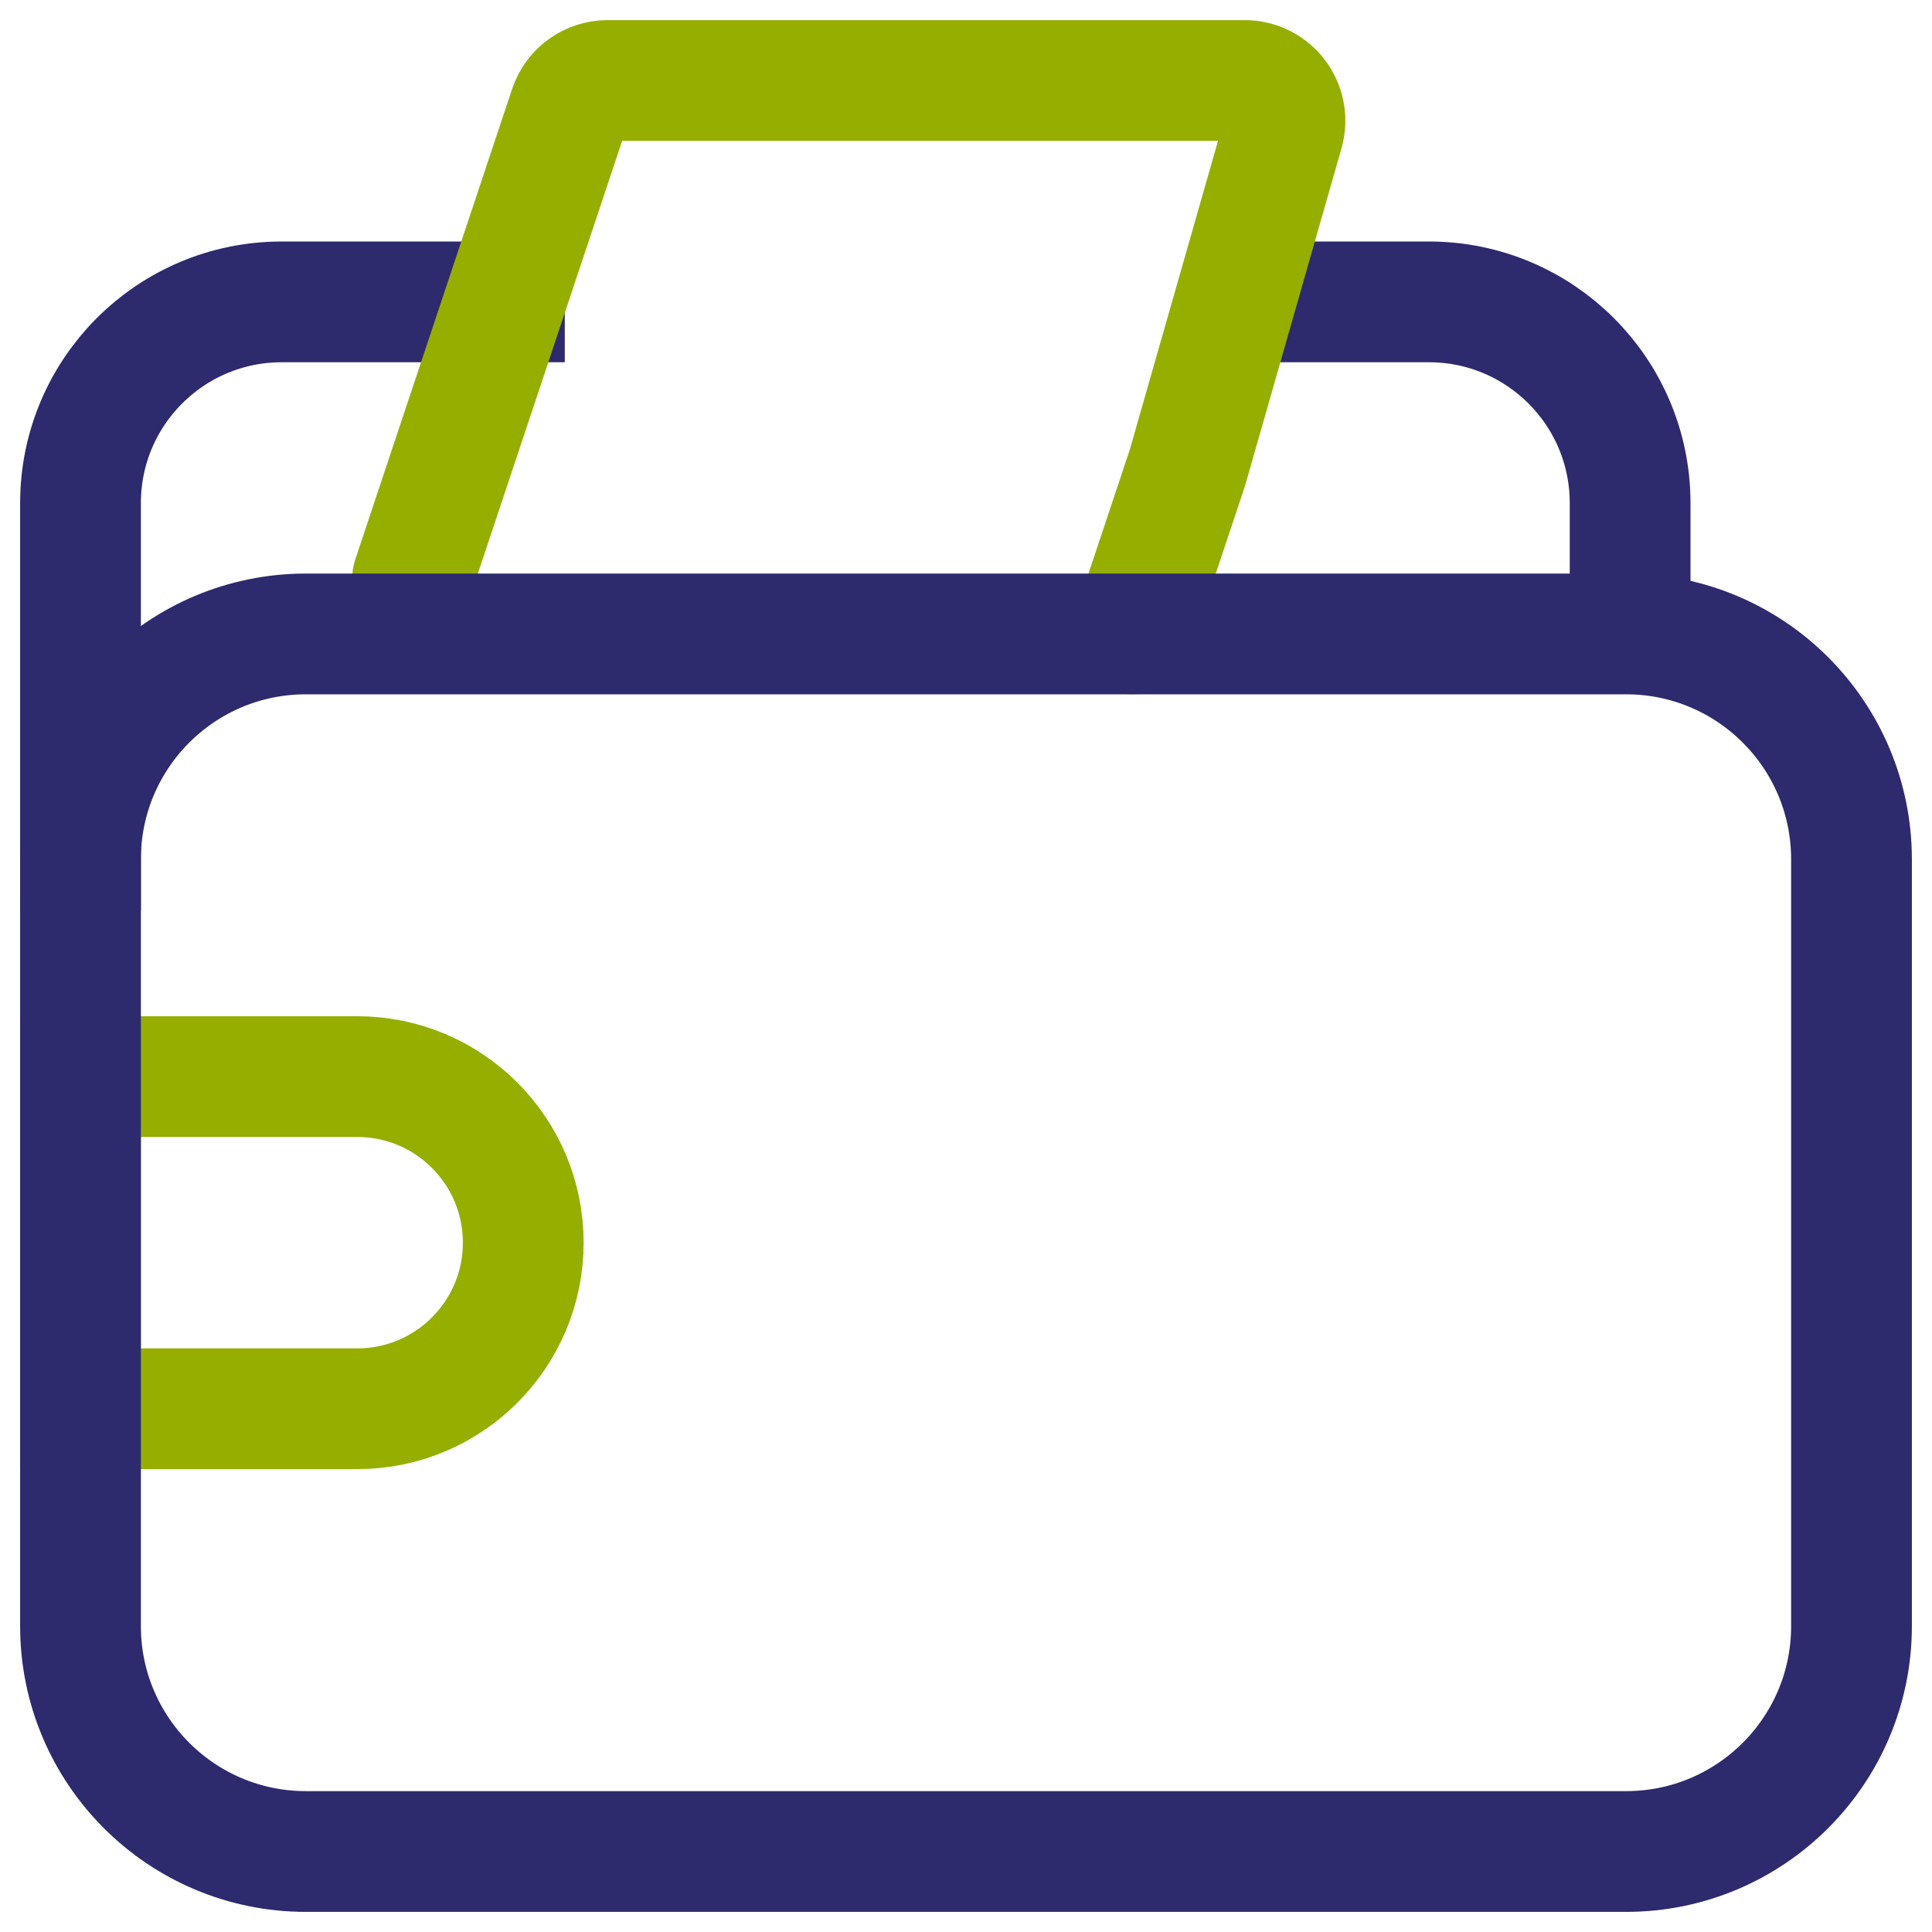
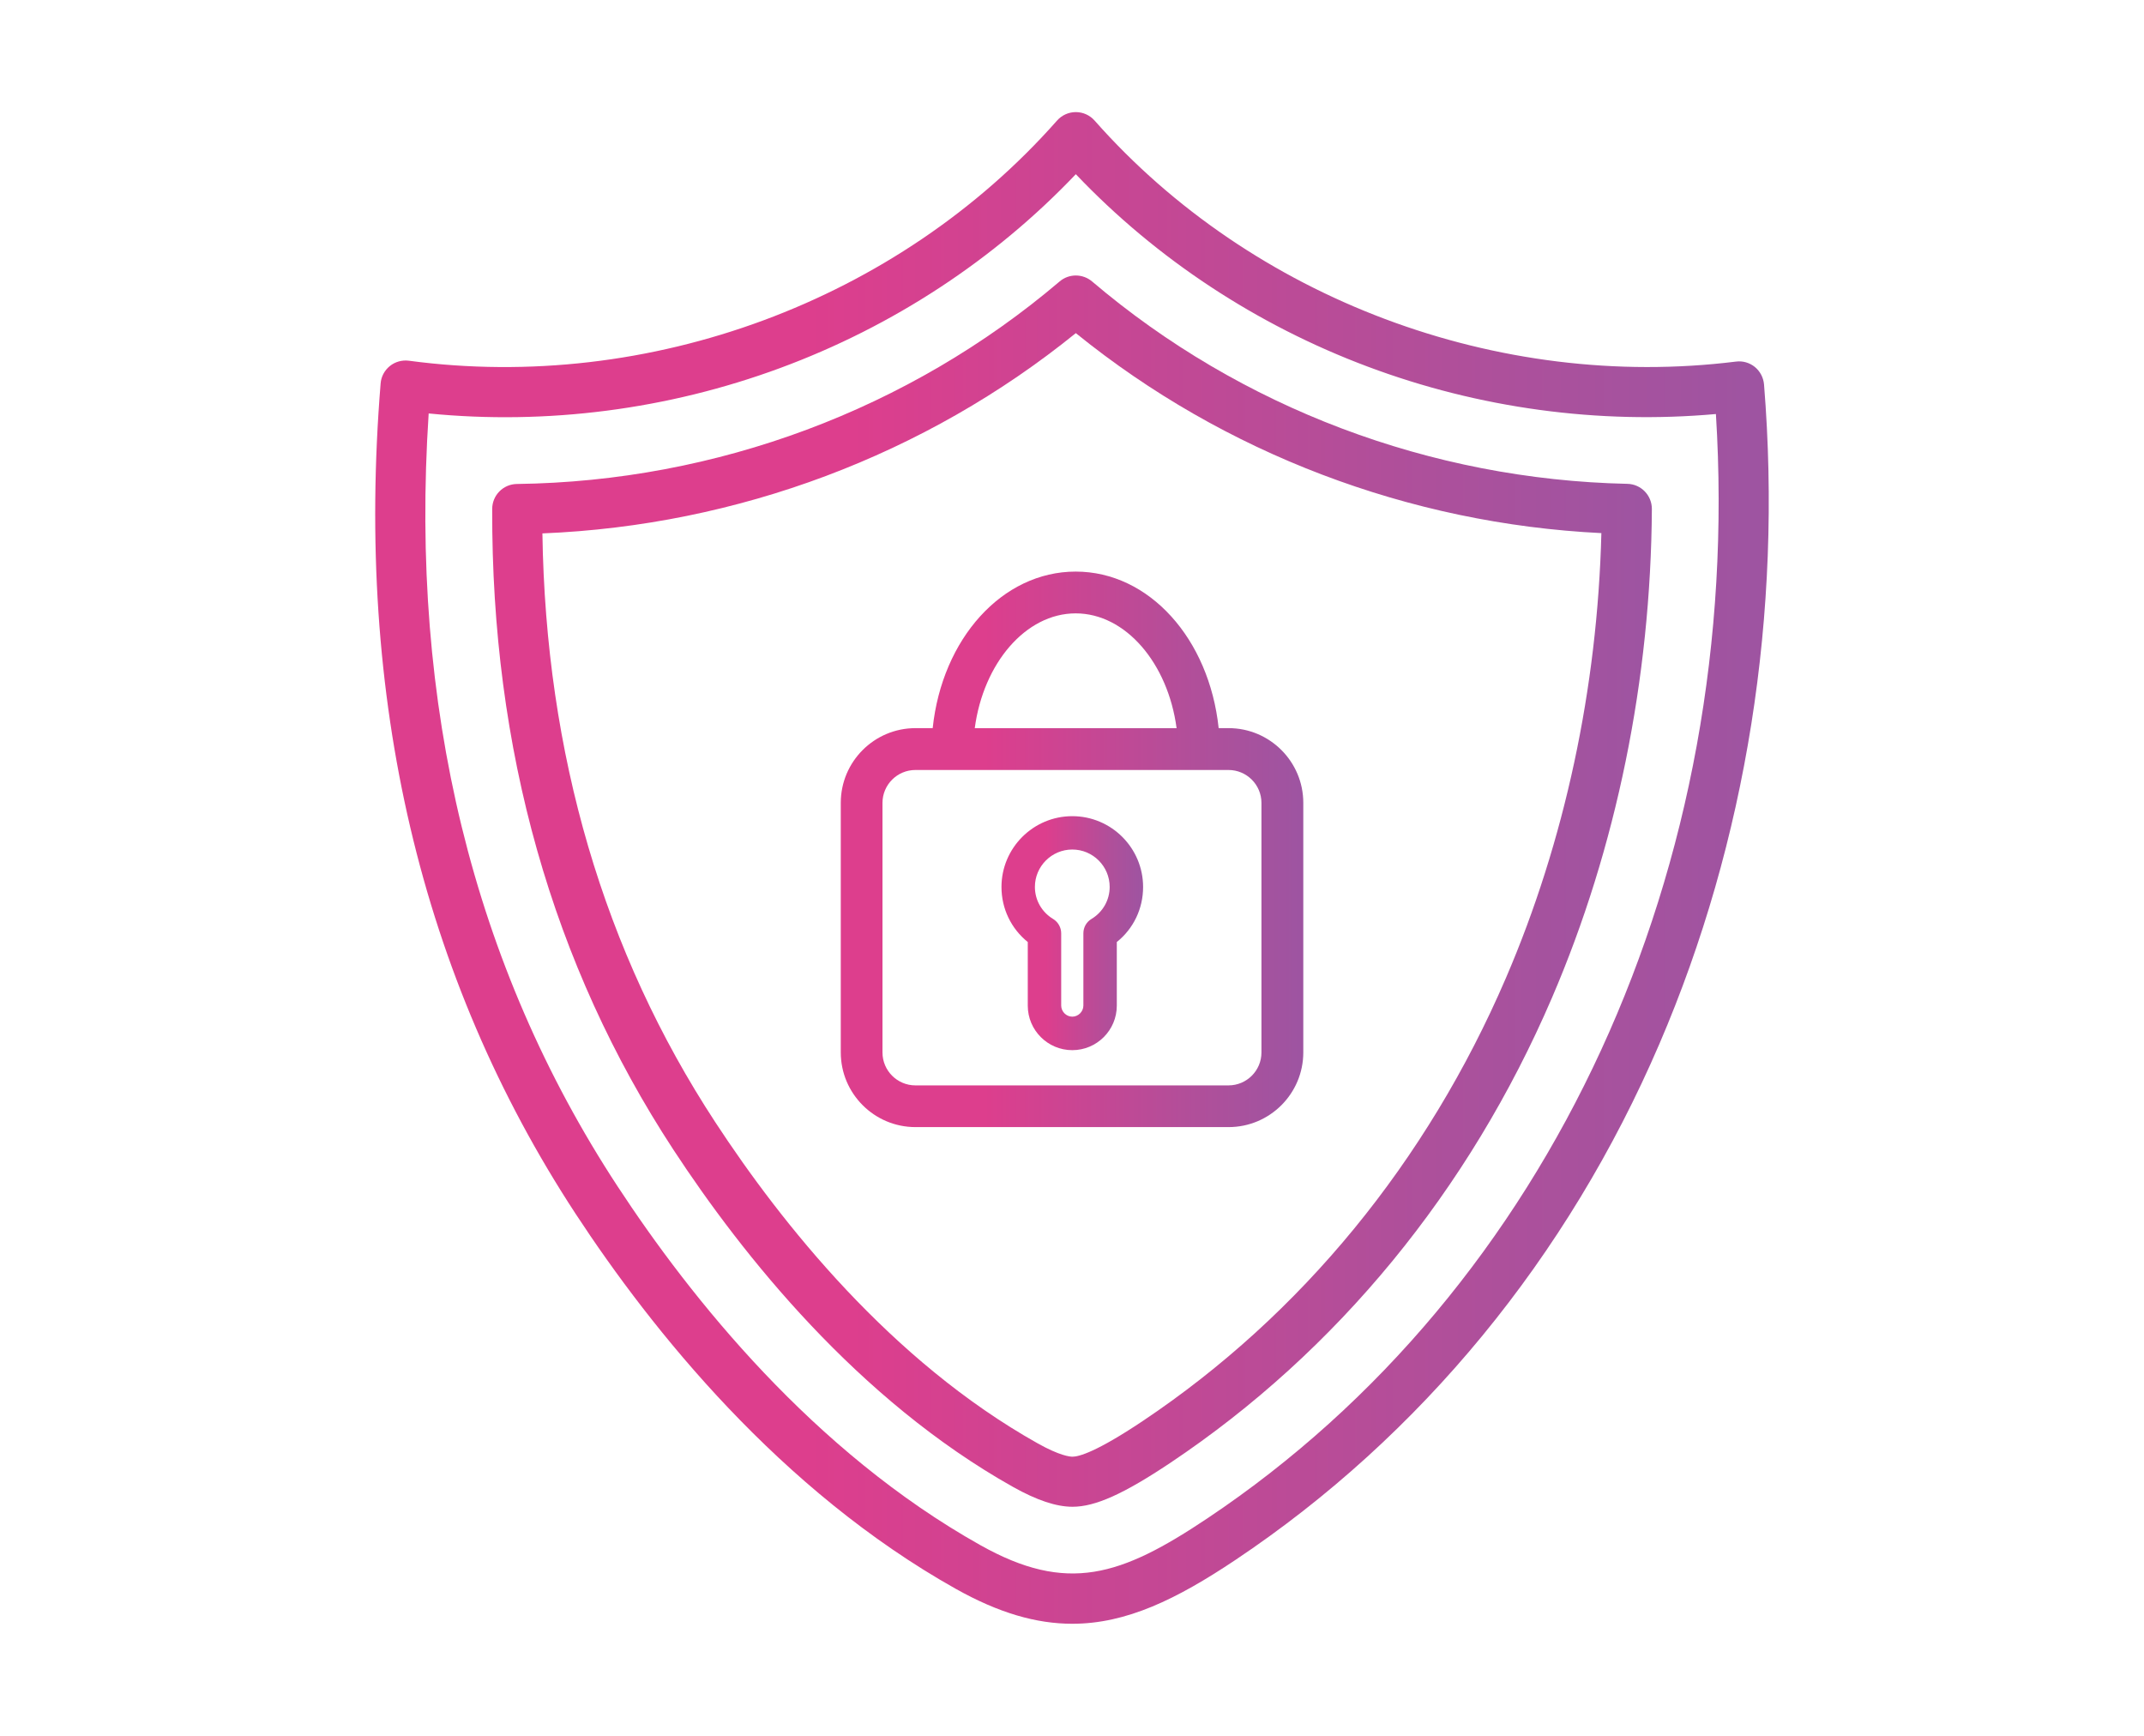
- <svg xmlns="http://www.w3.org/2000/svg" width="24" height="24" viewBox="0 0 24 24" fill="none">
-   <path d="M1 11.312V6.25C1 4.869 2.119 3.75 3.5 3.75H5.812H7.016M20.25 7.531V6.25C20.25 4.869 19.131 3.75 17.75 3.75H15.438" stroke="#2D2A6E" stroke-width="1.5" />
-   <path d="M1 13.374H4.438C5.577 13.374 6.5 14.298 6.5 15.437V15.437C6.5 16.576 5.577 17.5 4.438 17.5H1V13.374Z" stroke="#96AE00" stroke-width="1.5" />
-   <path d="M5.125 7.187L7.074 1.341C7.142 1.137 7.333 1 7.548 1H15.462C15.794 1 16.034 1.317 15.943 1.637L14.75 5.812L14.062 7.875" stroke="#96AE00" stroke-width="1.5" stroke-linecap="round" />
-   <path d="M15.438 23H3.8C2.254 23 1 21.746 1 20.2V10.675C1 9.128 2.254 7.875 3.8 7.875H20.2C21.746 7.875 23 9.128 23 10.675V20.2C23 21.746 21.746 23 20.2 23H16.829H15.044" stroke="#2D2A6E" stroke-width="1.5" />
+ <svg xmlns="http://www.w3.org/2000/svg" version="1.1" id="Layer_1" x="0px" y="0px" viewBox="0 0 297.64 240.94" style="enable-background:new 0 0 297.64 240.94;" xml:space="preserve">
+   <style type="text/css">
+ 	.st0{fill:url(#SVGID_1_);}
+ 	.st1{fill:url(#SVGID_00000005969372115227770450000012177454021667274939_);}
+ 	.st2{fill:url(#SVGID_00000116219397977402770030000004052069794706213564_);}
+ 	.st3{fill:url(#SVGID_00000034084704849725699730000005470421053009563071_);}
+ </style>
+   <g>
+     <linearGradient id="SVGID_1_" gradientUnits="userSpaceOnUse" x1="116.718" y1="117.898" x2="180.921" y2="117.898">
+       <stop offset="0.311" style="stop-color:#DD3E8D" />
+       <stop offset="0.771" style="stop-color:#B04F9A" />
+       <stop offset="0.992" style="stop-color:#9E54A1" />
+     </linearGradient>
+     <path class="st0" d="M127.09,156.45h43.47c5.72,0,10.37-4.65,10.37-10.37v-34.64c0-5.72-4.65-10.37-10.37-10.37h-1.38   c-1.31-12.39-9.63-21.73-19.85-21.73c-10.22,0-18.54,9.34-19.85,21.73h-2.39c-5.72,0-10.37,4.65-10.37,10.37v34.64   C116.72,151.8,121.37,156.45,127.09,156.45z M149.33,85.14c6.93,0,12.81,6.92,14.01,15.94h-28.02   C136.52,92.06,142.4,85.14,149.33,85.14z M122.51,111.45c0-2.52,2.05-4.57,4.57-4.57h5.11h34.26h4.1c2.52,0,4.57,2.05,4.57,4.57   v34.64c0,2.52-2.05,4.57-4.57,4.57h-43.47c-2.52,0-4.57-2.05-4.57-4.57V111.45z" />
+     <linearGradient id="SVGID_00000152262788313416612710000006096429844207168692_" gradientUnits="userSpaceOnUse" x1="139.031" y1="129.528" x2="158.694" y2="129.528">
+       <stop offset="0.311" style="stop-color:#DD3E8D" />
+       <stop offset="0.771" style="stop-color:#B04F9A" />
+       <stop offset="0.992" style="stop-color:#9E54A1" />
+     </linearGradient>
+     <path style="fill:url(#SVGID_00000152262788313416612710000006096429844207168692_);" d="M142.68,130.76v8.83   c0,3.41,2.77,6.18,6.18,6.18c3.41,0,6.18-2.77,6.18-6.18v-8.83c2.31-1.85,3.65-4.62,3.65-7.64c0-5.42-4.41-9.83-9.83-9.83   c-5.42,0-9.83,4.41-9.83,9.83C139.03,126.13,140.37,128.9,142.68,130.76z M148.86,117.92c2.86,0,5.19,2.33,5.19,5.19   c0,1.83-0.95,3.5-2.53,4.45c-0.7,0.42-1.12,1.17-1.12,1.99c0,0.02,0,0.05,0,0.07v9.96c0,0.84-0.71,1.54-1.54,1.54   c-0.84,0-1.54-0.71-1.54-1.54v-9.96c0-0.02,0-0.05,0-0.07c0-0.81-0.43-1.57-1.12-1.99c-1.58-0.95-2.53-2.62-2.53-4.45   C143.67,120.25,146,117.92,148.86,117.92z" />
+     <linearGradient id="SVGID_00000132055325533245060130000008055393819275489429_" gradientUnits="userSpaceOnUse" x1="52.091" y1="120.472" x2="245.547" y2="120.472">
+       <stop offset="0.311" style="stop-color:#DD3E8D" />
+       <stop offset="0.771" style="stop-color:#B04F9A" />
+       <stop offset="0.992" style="stop-color:#9E54A1" />
+     </linearGradient>
+     <path style="fill:url(#SVGID_00000132055325533245060130000008055393819275489429_);" d="M132.7,220.55   c5.97,3.35,11.18,4.84,16.16,4.84c7.51,0,14.47-3.39,22.65-8.86c25.76-17.22,46.11-41.99,58.85-71.62   c12.08-28.09,17.11-59.75,14.53-91.55c-0.08-0.94-0.54-1.82-1.27-2.42c-0.74-0.6-1.68-0.87-2.62-0.75   c-33.06,4.11-67.18-8.71-89.04-33.45c-0.66-0.75-1.61-1.18-2.61-1.18s-1.95,0.43-2.61,1.18c-22.11,25.03-56.58,37.8-89.98,33.33   c-0.94-0.12-1.9,0.14-2.64,0.74c-0.74,0.6-1.21,1.47-1.28,2.42c-3.56,43.61,5.54,82.38,27.06,115.24   C90.52,184.67,108.29,206.86,132.7,220.55z M59.51,57.39c16.4,1.62,33.2-0.54,48.81-6.31c15.63-5.77,29.74-15.03,41.03-26.9   c11.17,11.75,25.12,20.95,40.55,26.72c15.43,5.78,32.05,8.03,48.31,6.57c3.94,62.91-22.89,121.39-70.57,153.27   c-12.05,8.06-19.47,10.51-31.54,3.74c-23.18-13-40.19-34.27-50.38-49.83C65.66,134.03,56.85,97.95,59.51,57.39z" />
+     <linearGradient id="SVGID_00000176727514347341210420000003785005745945210007_" gradientUnits="userSpaceOnUse" x1="68.324" y1="123.694" x2="229.316" y2="123.694">
+       <stop offset="0.311" style="stop-color:#DD3E8D" />
+       <stop offset="0.771" style="stop-color:#B04F9A" />
+       <stop offset="0.992" style="stop-color:#9E54A1" />
+     </linearGradient>
+     <path style="fill:url(#SVGID_00000176727514347341210420000003785005745945210007_);" d="M140.64,206.4c3.3,1.85,6,2.75,8.25,2.75   c3.16,0,7.1-1.77,13.6-6.11c23.14-15.47,41.46-37.79,52.96-64.54c8.94-20.78,13.73-44.24,13.87-67.84c0.01-1.9-1.5-3.46-3.4-3.5   c-27.31-0.59-53.7-10.56-74.31-28.09c-1.3-1.1-3.21-1.11-4.51,0c-20.89,17.76-47.64,27.75-75.34,28.11   c-1.9,0.02-3.43,1.57-3.43,3.47c-0.11,33.36,8.35,63.28,25.15,88.93C103.1,174.26,119.09,194.31,140.64,206.4z M149.35,46.24   c20.59,16.68,46.27,26.45,72.96,27.76c-0.54,21.53-5.1,42.81-13.25,61.75c-10.97,25.51-28.41,46.78-50.44,61.51   c-6.43,4.3-8.86,4.94-9.73,4.94c-0.36,0-1.77-0.13-4.85-1.86c-20.32-11.4-35.55-30.53-44.74-44.57   c-15.48-23.63-23.54-51.11-24-81.73C102.39,72.94,128.46,63.16,149.35,46.24z" />
+   </g>
</svg>
